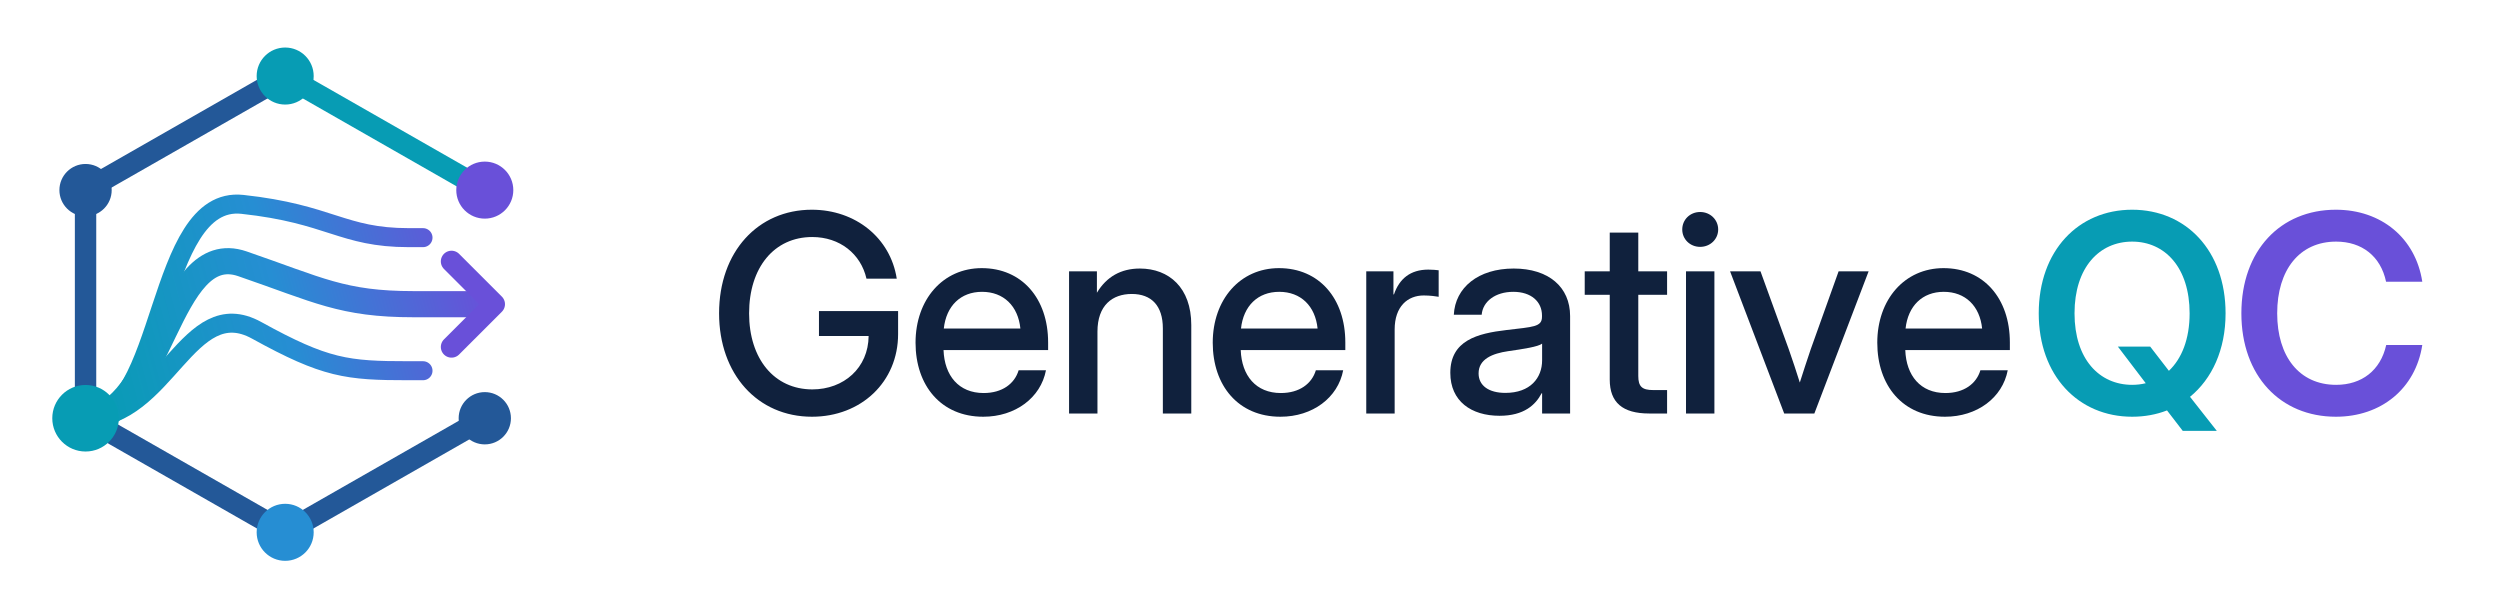
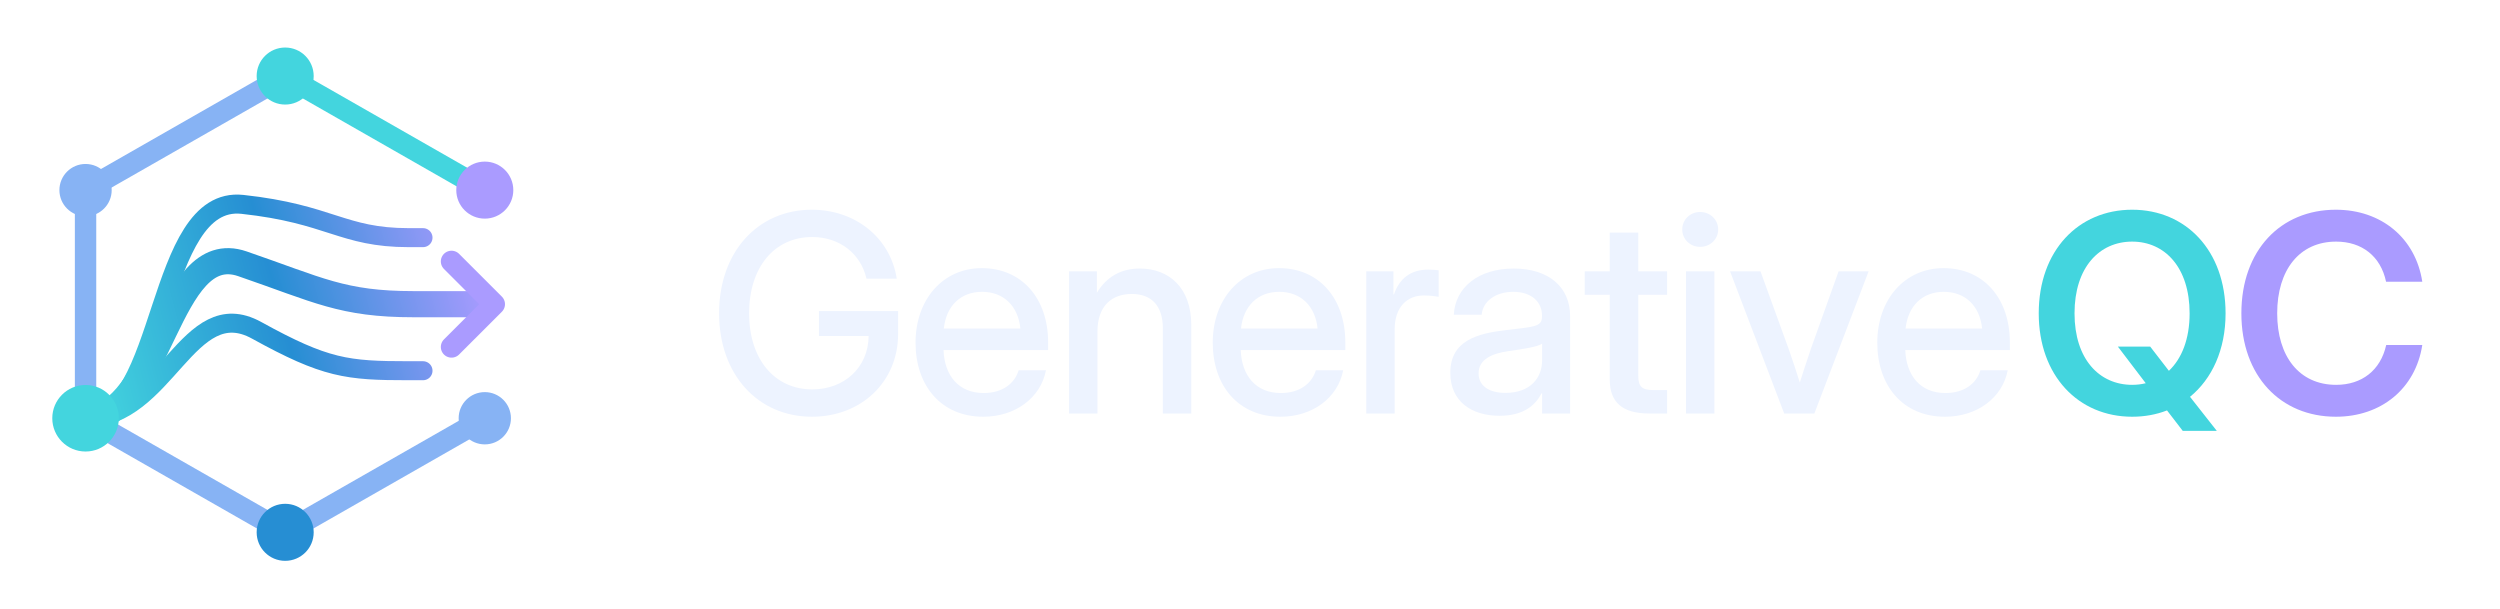
<svg xmlns="http://www.w3.org/2000/svg" viewBox="0 0 1052 256" role="img" aria-labelledby="gqc-title gqc-desc">
  <defs>
    <linearGradient id="gqc-flow" gradientUnits="userSpaceOnUse" x1="36" y1="156" x2="202" y2="112">
-       <stop offset="0" stop-color="#079CB4" />
+       <stop offset="0" stop-color="#43D5DE" />
      <stop offset="0.5" stop-color="#268ED3" />
-       <stop offset="1" stop-color="#6950D9" />
+       <stop offset="1" stop-color="#AA9BFF" />
    </linearGradient>
  </defs>
  <g id="gqc-graph" fill="none" stroke-width="9" stroke-linecap="round" stroke-linejoin="round">
-     <path d="M120 32 36 80v96l84 48 84-48" stroke="#235898" />
-     <path d="m120 32 84 48" stroke="#079CB4" />
+     <path d="M120 32 36 80v96l84 48 84-48" stroke="#87B3F4" />
+     <path d="m120 32 84 48" stroke="#43D5DE" />
  </g>
  <g id="gqc-generation" fill="none" stroke="url(#gqc-flow)" stroke-linecap="round">
    <path d="M36 176C70 176 65 82 102 86S144 100 172 100h6" stroke-width="8" />
    <path d="M36 176C68 176 70 100 102 111S144 128 174 128h30" stroke-width="11" />
    <path d="M36 176C70 176 79 123 108 139S146 156 172 156h6" stroke-width="8" />
  </g>
-   <path id="gqc-code" d="m190 110 18 18-18 18" fill="none" stroke="#6950D9" stroke-width="9" stroke-linecap="round" stroke-linejoin="round" />
+   <path id="gqc-code" d="m190 110 18 18-18 18" fill="none" stroke="#AA9BFF" stroke-width="9" stroke-linecap="round" stroke-linejoin="round" />
  <g id="gqc-nodes">
-     <circle cx="120" cy="32" r="12" fill="#079CB4" />
-     <circle cx="36" cy="80" r="11" fill="#235898" />
-     <circle cx="36" cy="176" r="14" fill="#079CB4" />
+     <circle cx="120" cy="32" r="12" fill="#43D5DE" />
+     <circle cx="36" cy="80" r="11" fill="#87B3F4" />
+     <circle cx="36" cy="176" r="14" fill="#43D5DE" />
    <circle cx="120" cy="224" r="12" fill="#268ED3" />
-     <circle cx="204" cy="80" r="12" fill="#6950D9" />
-     <circle cx="204" cy="176" r="11" fill="#235898" />
+     <circle cx="204" cy="80" r="12" fill="#AA9BFF" />
+     <circle cx="204" cy="176" r="11" fill="#87B3F4" />
  </g>
  <g id="gqc-wordmark" aria-label="GenerativeQC">
-     <g fill="#10213D">
+     <g fill="#EDF3FF">
      <path d="M341.67 175.36C362.4 175.36 377.92 160.69 377.92 140.58V130.9H344.62V141.38H365.52C365.4 154.8 355.09 163.86 341.84 163.86C325.81 163.86 315.22 151 315.22 131.86C315.22 112.6 325.75 99.74 341.78 99.74C353.39 99.74 362.23 106.82 364.61 117.25H377.35C374.69 100.08 359.96 88.25 341.61 88.25C319.01 88.25 302.59 105.86 302.59 131.86C302.59 157.46 318.79 175.36 341.67 175.36Z" />
      <path d="M413.75 175.36C427.28 175.36 437.93 167.37 440.14 155.82H428.64C426.94 161.48 421.73 165.39 413.92 165.39C403.44 165.39 397.43 158.08 397.04 147.32H441.05V144.09C441.05 125.63 430.06 112.83 413.12 112.83C396.81 112.83 385.26 125.97 385.26 144.21C385.26 162.28 396.02 175.36 413.75 175.36ZM397.15 138.26C398.17 128.74 404.23 122.8 413.24 122.8C422.3 122.8 428.42 128.74 429.38 138.26Z" />
      <path d="M461.81 139.56C461.81 128.46 468.09 123.7 476.25 123.7C484.52 123.7 489.33 128.63 489.33 138.2V174H501.29V136.73C501.29 121.1 491.94 113 479.65 113C471.78 113 465.66 116.4 461.58 123.19V114.19H449.86V174H461.81Z" />
      <path d="M538.81 175.36C552.35 175.36 563 167.37 565.21 155.82H553.71C552.01 161.48 546.8 165.39 538.98 165.39C528.5 165.39 522.5 158.08 522.1 147.32H566.11V144.09C566.11 125.63 555.12 112.83 538.19 112.83C521.88 112.83 510.32 125.97 510.32 144.21C510.32 162.28 521.08 175.36 538.81 175.36ZM522.21 138.26C523.23 128.74 529.29 122.8 538.3 122.8C547.36 122.8 553.48 128.74 554.44 138.26Z" />
      <path d="M574.92 174H586.87V138.66C586.87 128.91 592.37 124.33 599.11 124.33C601.88 124.33 604.49 124.72 605.39 124.89V113.73C604.43 113.62 602.84 113.45 601.03 113.45C593.44 113.45 588.8 117.36 586.59 123.87H586.36V114.19H574.92Z" />
      <path d="M631.02 174.96C641.33 174.96 646.2 170.32 648.7 165.5H648.92V174H660.7V132.99C660.7 120.81 651.7 113 636.97 113C622.02 113 612.33 121.04 611.77 132.43H623.49C623.94 126.93 629.15 122.8 636.8 122.8C644.39 122.8 648.87 126.99 648.87 132.77V133.28C648.87 137.64 645.13 137.52 633.91 138.88C621.73 140.3 610.29 143.24 610.29 156.89C610.29 168.85 619.13 174.96 631.02 174.96ZM633.46 165.33C626.49 165.33 622.19 162.28 622.19 157.12C622.19 151.06 628.08 148.74 634.59 147.78C640.94 146.87 647.28 145.91 648.92 144.6V151.63C648.92 158.99 643.99 165.33 633.46 165.33Z" />
      <path d="M701.51 114.19H689.39V97.88H677.38V114.19H666.85V124.04H677.38V159.73C677.38 169.36 682.77 174 693.98 174H701.51V164.14H695.68C690.92 164.14 689.39 162.62 689.39 158.2V124.04H701.51Z" />
      <path d="M709.47 174H721.42V114.19H709.47ZM715.42 103.88C719.67 103.88 723.01 100.65 723.01 96.57C723.01 92.44 719.67 89.21 715.42 89.21C711.17 89.21 707.89 92.44 707.89 96.57C707.89 100.65 711.17 103.88 715.42 103.88Z" />
      <path d="M750.79 174H763.48L786.31 114.19H773.68L761.95 146.98C760.37 151.63 758.84 156.33 757.36 160.97C755.89 156.33 754.36 151.63 752.72 146.98L740.82 114.19H728.02Z" />
      <path d="M818.45 175.36C831.99 175.36 842.64 167.37 844.85 155.82H833.35C831.65 161.48 826.44 165.39 818.62 165.39C808.14 165.39 802.14 158.08 801.74 147.32H845.75V144.09C845.75 125.63 834.76 112.83 817.83 112.83C801.52 112.83 789.96 125.97 789.96 144.21C789.96 162.28 800.72 175.36 818.45 175.36ZM801.86 138.26C802.88 128.74 808.94 122.8 817.94 122.8C827 122.8 833.12 128.74 834.08 138.26Z" />
    </g>
-     <g fill="#079CB4">
+     <g fill="#43D5DE">
      <path d="M897.21 175.36C902.47 175.36 907.4 174.45 911.88 172.7L918.5 181.31H932.83L921.56 166.98C930.79 159.44 936.52 147.21 936.52 131.86C936.52 105.41 919.81 88.25 897.21 88.25C874.61 88.25 857.9 105.41 857.9 131.86C857.9 158.14 874.61 175.36 897.21 175.36ZM891.2 145.85 902.93 161.26C901.12 161.71 899.19 161.94 897.21 161.94C883.39 161.94 872.96 151.12 872.96 131.86C872.96 112.54 883.39 101.67 897.21 101.67C910.97 101.67 921.39 112.54 921.39 131.86C921.39 142.73 918.05 150.95 912.67 156.04L904.8 145.85Z" />
    </g>
-     <g fill="#6950D9">
+     <g fill="#AA9BFF">
      <path d="M982.93 175.36C1001.96 175.36 1016.46 163.58 1019.3 145.17H1004.12C1001.74 155.88 993.81 161.94 983.05 161.94C967.53 161.94 958.24 149.98 958.24 131.86C958.24 113.62 967.58 101.67 983.05 101.67C993.87 101.67 1001.79 107.79 1004.06 118.55H1019.3C1016.46 100.08 1001.96 88.25 982.93 88.25C959.65 88.25 943.17 105.35 943.17 131.86C943.17 158.2 959.65 175.36 982.93 175.36Z" />
    </g>
  </g>
</svg>
